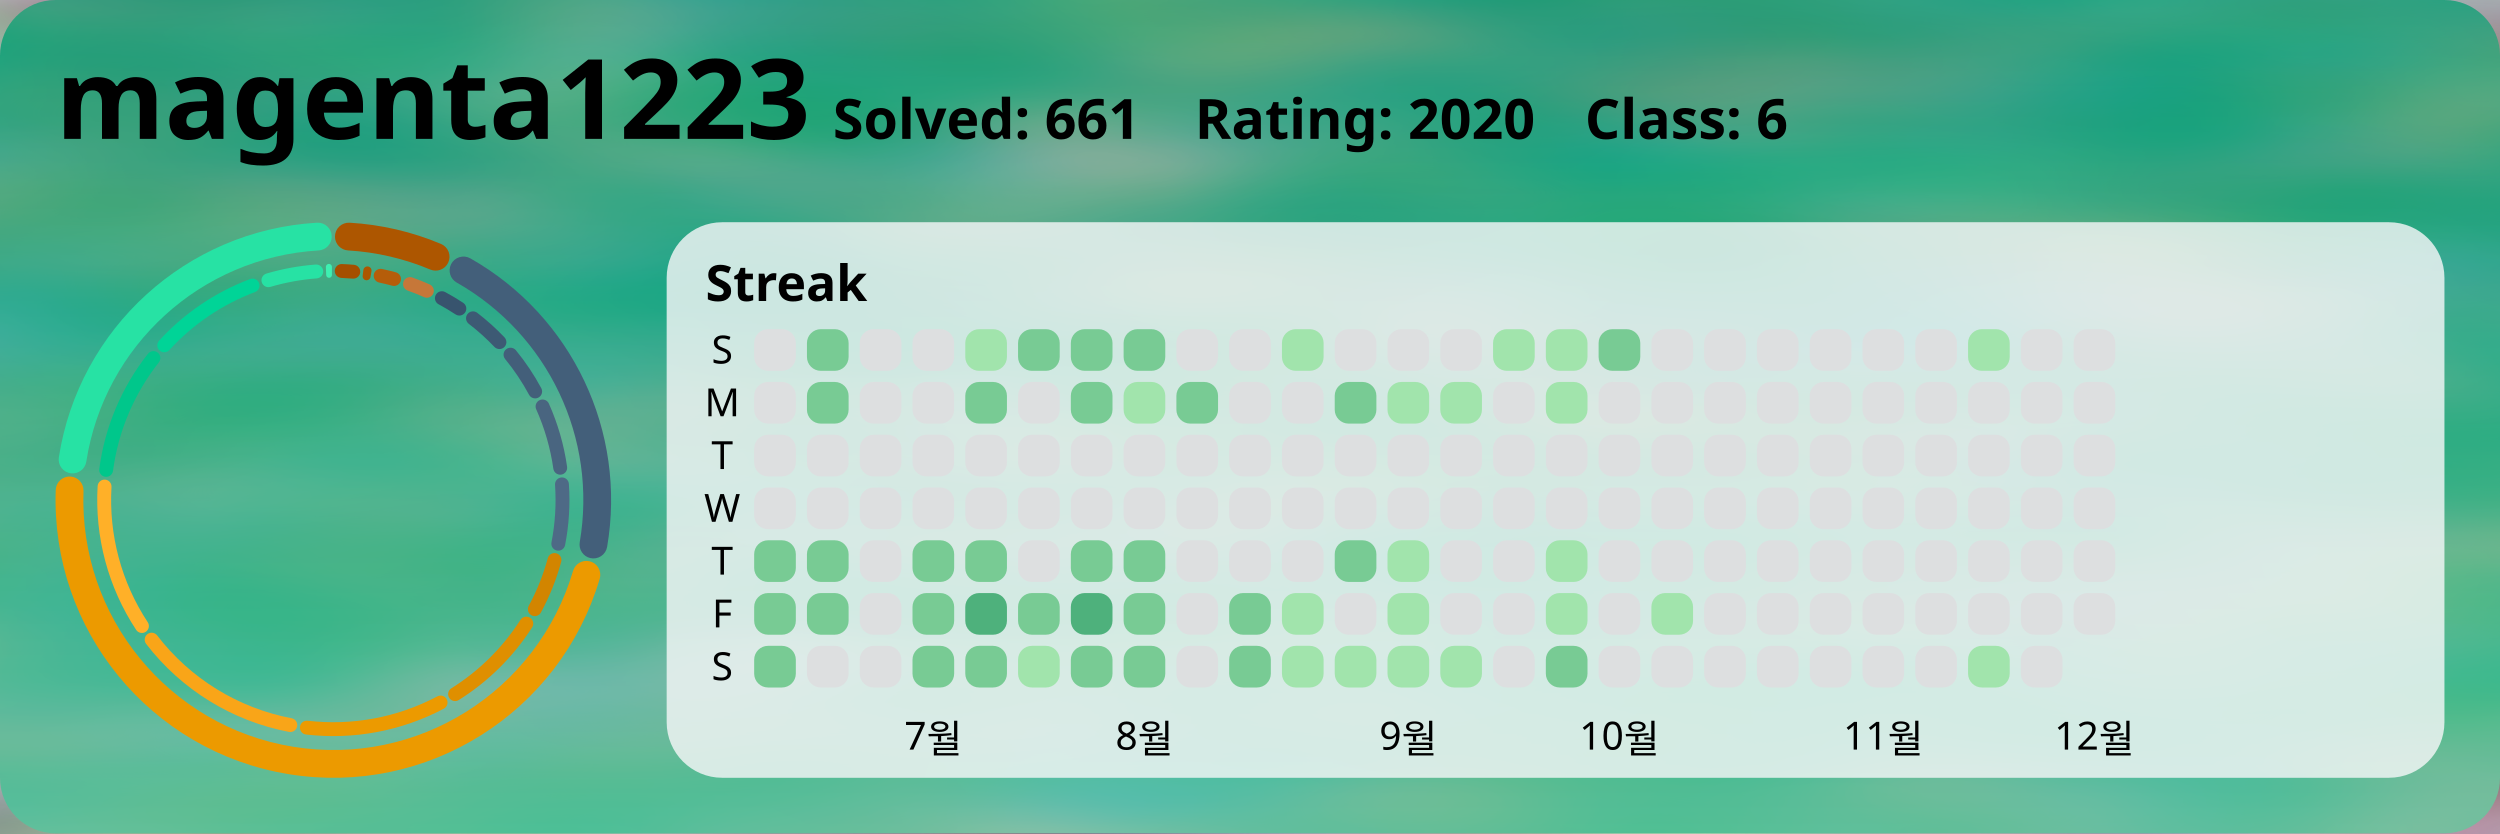
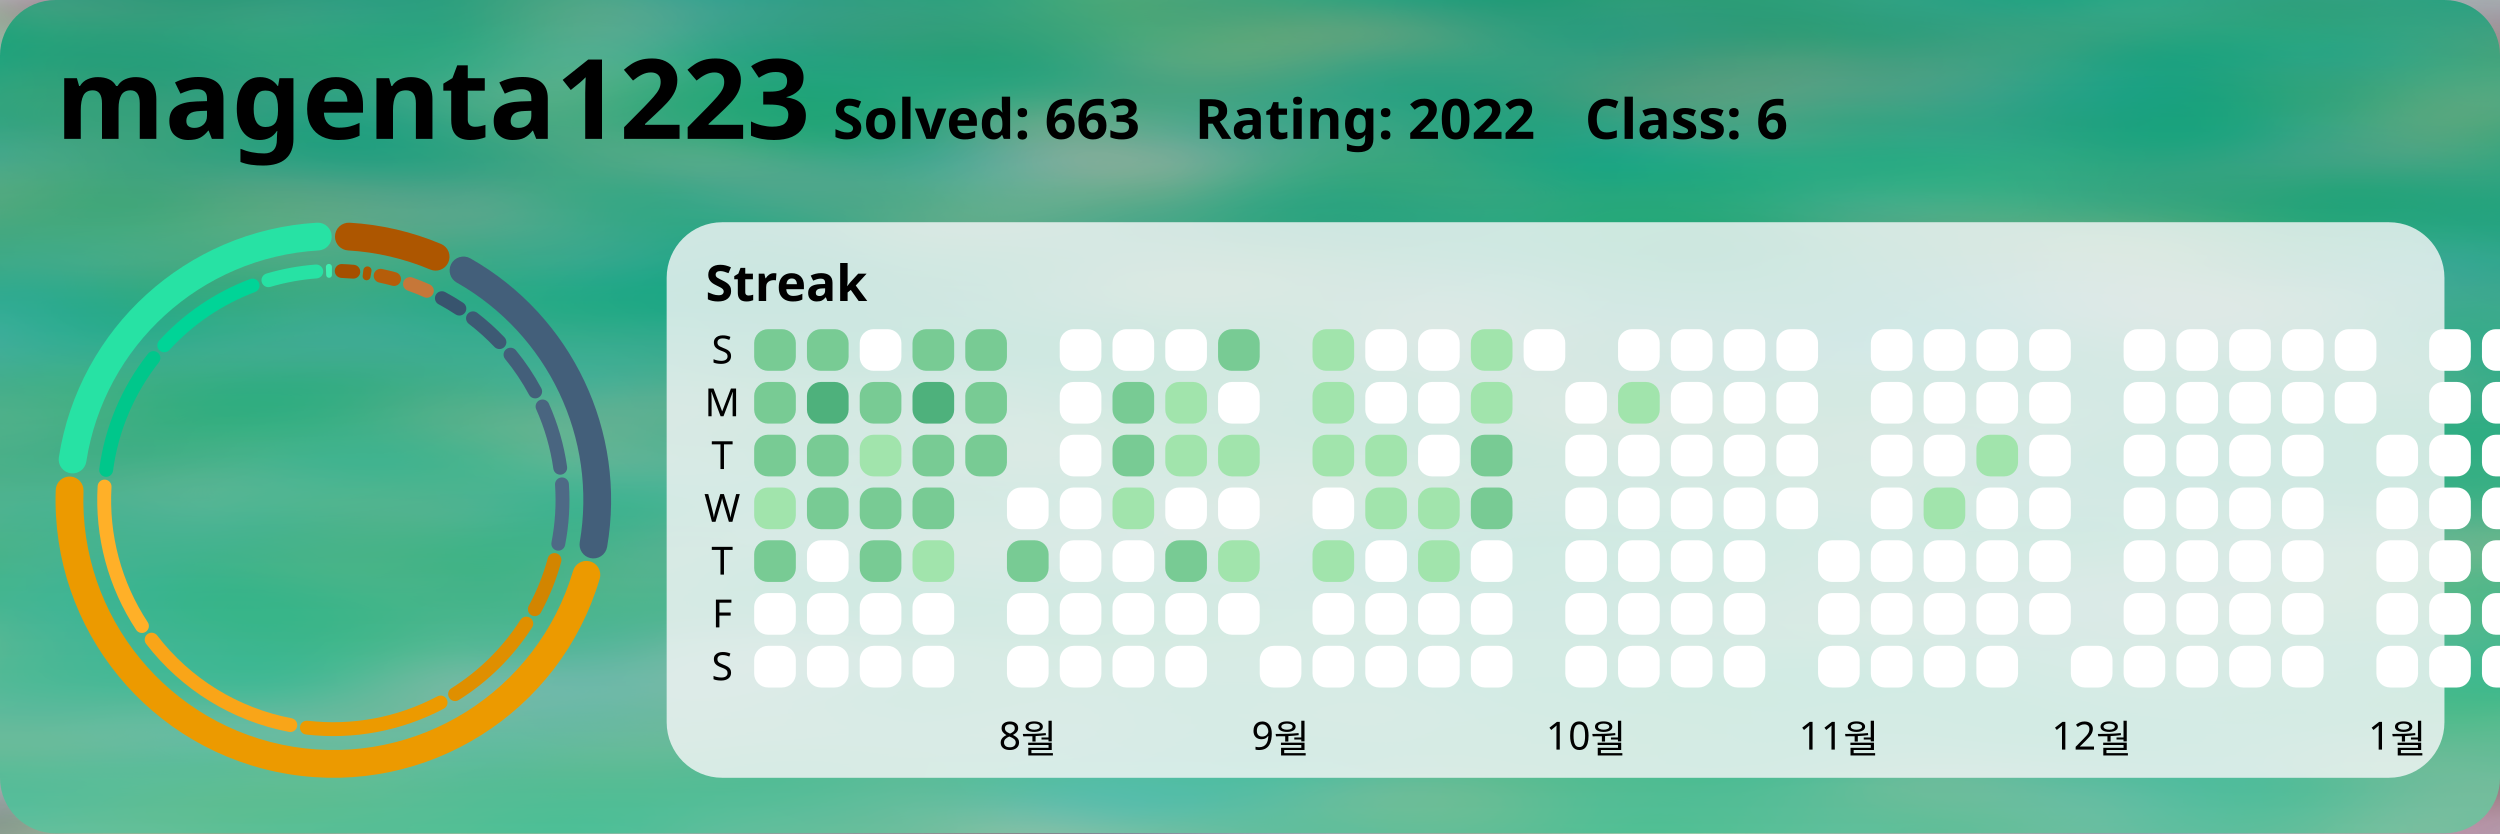
<svg xmlns="http://www.w3.org/2000/svg" id="svg" width="2700" height="900">
  <defs>
    <linearGradient id="ffflux-gradient" gradientTransform="rotate(360, 0.5, 0.5)" x1="50%" y1="0%" x2="50%" y2="100%">
      <stop id="stop1" stop-color="#00C78B" stop-opacity="1" offset="0%" />
      <stop id="stop2" stop-color="#51FDBD" stop-opacity="1" offset="100%" />
    </linearGradient>
    <filter id="ffflux-filter" x="-20%" y="-20%" width="140%" height="140%" filterUnits="objectBoundingBox" primitiveUnits="userSpaceOnUse" color-interpolation-filters="sRGB">
      <feTurbulence type="fractalNoise" baseFrequency="0.002 0.007" numOctaves="2" seed="2" stitchTiles="stitch" x="0%" y="0%" width="100%" height="100%" result="turbulence" />
      <feGaussianBlur stdDeviation="0 0" x="0%" y="0%" width="100%" height="100%" in="turbulence" edgeMode="duplicate" result="blur" />
      <feBlend mode="screen" x="0%" y="0%" width="100%" height="100%" in="SourceGraphic" in2="blur" result="blend" />
      <feComponentTransfer>
        <feFuncR type="linear" slope="0.75" />
        <feFuncG type="linear" slope="0.75" />
        <feFuncB type="linear" slope="0.75" />
      </feComponentTransfer>
    </filter>
  </defs>
  <rect width="2700" height="900" fill="url(#ffflux-gradient)" filter="url(#ffflux-filter)" rx="60" ry="60" />
  <text x="60" y="150" style="font-size: 120px; color: black; font-family: &quot;Noto Sans&quot;, sans-serif; font-weight: bold;">magenta1223</text>
-   <text x="899.531" y="150" style="font-size: 60px; color: black; font-family: &quot;Noto Sans&quot;, sans-serif; font-weight: bold;">Solved: 661</text>
-   <text x="1290.359" y="150" style="font-size: 60px; color: black; font-family: &quot;Noto Sans&quot;, sans-serif; font-weight: bold;">Rating: 2020</text>
+   <text x="899.531" y="150" style="font-size: 60px; color: black; font-family: &quot;Noto Sans&quot;, sans-serif; font-weight: bold;">Solved: 663</text>
+   <text x="1290.359" y="150" style="font-size: 60px; color: black; font-family: &quot;Noto Sans&quot;, sans-serif; font-weight: bold;">Rating: 2022</text>
  <text x="1711.656" y="150" style="font-size: 60px; color: black; font-family: &quot;Noto Sans&quot;, sans-serif; font-weight: bold;">Class: 6</text>
  <g transform="translate(360,540)">
    <path d="M0,-255L0,-240Z" fill="#9D4900" />
    <path d="M1.528,-247.335A7.5,7.5,0,0,1,9.302,-254.83A255,255,0,0,1,22.227,-254.029A7.5,7.5,0,0,1,29.016,-245.632L29.016,-245.632A7.5,7.5,0,0,1,20.919,-239.087A240,240,0,0,0,8.754,-239.84A7.5,7.5,0,0,1,1.528,-247.335Z" fill="#A54F00" />
    <path d="M32.438,-248.39A4.435,4.435,0,1,1,41.209,-247.086L40.139,-240.9A4.285,4.285,0,0,1,31.663,-242.16Z" fill="#AD5600" />
    <path d="M43.682,-243.452A7.5,7.5,0,0,1,52.62,-249.512A255,255,0,0,1,67.563,-245.887A7.5,7.5,0,0,1,72.73,-236.405L72.73,-236.405A7.5,7.5,0,0,1,63.589,-231.423A240,240,0,0,0,49.524,-234.835A7.5,7.5,0,0,1,43.682,-243.452Z" fill="#B55D0A" />
    <path d="M75.646,-235.488A7.5,7.5,0,0,1,85.309,-240.307A255,255,0,0,1,104.089,-232.788A7.5,7.5,0,0,1,107.758,-222.632L107.758,-222.632A7.5,7.5,0,0,1,97.966,-219.095A240,240,0,0,0,80.291,-226.171A7.5,7.5,0,0,1,75.646,-235.488Z" fill="#C67739" />
    <path d="M110.501,-221.284A7.5,7.5,0,0,1,120.784,-224.58A255,255,0,0,1,140.239,-212.974A7.5,7.5,0,0,1,142.224,-202.36L142.224,-202.36A7.5,7.5,0,0,1,131.99,-200.446A240,240,0,0,0,113.679,-211.37A7.5,7.5,0,0,1,110.501,-221.284Z" fill="#38546E" />
    <path d="M144.713,-200.587A7.5,7.5,0,0,1,155.393,-202.183A255,255,0,0,1,184.833,-175.676A7.5,7.5,0,0,1,184.362,-164.887L184.362,-164.887A7.5,7.5,0,0,1,173.96,-165.342A240,240,0,0,0,146.252,-190.29A7.5,7.5,0,0,1,144.713,-200.587Z" fill="#3D5A74" />
    <path d="M186.385,-162.597A7.5,7.5,0,0,1,197.148,-161.733A255,255,0,0,1,224.58,-120.784A7.5,7.5,0,0,1,221.284,-110.501L221.284,-110.501A7.5,7.5,0,0,1,211.37,-113.679A240,240,0,0,0,185.551,-152.219A7.5,7.5,0,0,1,186.385,-162.597Z" fill="#435F7A" />
    <path d="M222.632,-107.758A7.5,7.5,0,0,1,232.788,-104.089A255,255,0,0,1,252.462,-35.888A7.5,7.5,0,0,1,245.821,-27.373L245.821,-27.373A7.5,7.5,0,0,1,237.611,-33.777A240,240,0,0,0,219.095,-97.966A7.5,7.5,0,0,1,222.632,-107.758Z" fill="#496580" />
    <path d="M246.14,-24.334A7.5,7.5,0,0,1,254.407,-17.386A255,255,0,0,1,250.315,48.658A7.5,7.5,0,0,1,241.254,54.532L241.254,54.532A7.5,7.5,0,0,1,235.59,45.796A240,240,0,0,0,239.441,-16.364A7.5,7.5,0,0,1,246.14,-24.334Z" fill="#4E6A86" />
    <path d="M240.561,57.509A7.5,7.5,0,0,1,246.101,66.778A255,255,0,0,1,224.194,121.5A7.5,7.5,0,0,1,213.788,124.385L213.788,124.385A7.5,7.5,0,0,1,211.006,114.353A240,240,0,0,0,231.624,62.85A7.5,7.5,0,0,1,240.561,57.509Z" fill="#D28500" />
    <path d="M212.235,127.017A7.5,7.5,0,0,1,214.739,137.521A255,255,0,0,1,135.47,216.039A7.5,7.5,0,0,1,124.991,213.435L124.991,213.435A7.5,7.5,0,0,1,127.502,203.331A240,240,0,0,0,202.108,129.432A7.5,7.5,0,0,1,212.235,127.017Z" fill="#DF8F00" />
    <path d="M122.344,214.963A7.5,7.5,0,0,1,119.36,225.34A255,255,0,0,1,-29.472,253.291A7.5,7.5,0,0,1,-36.018,244.703L-36.018,244.703A7.5,7.5,0,0,1,-27.738,238.392A240,240,0,0,0,112.339,212.085A7.5,7.5,0,0,1,122.344,214.963Z" fill="#EC9A00" />
    <path d="M-39.039,244.24A7.5,7.5,0,0,1,-47.86,250.468A255,255,0,0,1,-202.183,155.393A7.5,7.5,0,0,1,-200.587,144.713L-200.587,144.713A7.5,7.5,0,0,1,-190.29,146.252A240,240,0,0,0,-45.044,235.735A7.5,7.5,0,0,1,-39.039,244.24Z" fill="#F9A518" />
    <path d="M-202.36,142.224A7.5,7.5,0,0,1,-212.974,140.239A255,255,0,0,1,-254.561,-14.964A7.5,7.5,0,0,1,-246.361,-21.99L-246.361,-21.99A7.5,7.5,0,0,1,-239.586,-14.084A240,240,0,0,0,-200.446,131.99A7.5,7.5,0,0,1,-202.36,142.224Z" fill="#FFB028" />
    <path d="M-246.07,-25.032A7.5,7.5,0,0,1,-252.792,-33.483A255,255,0,0,1,-200.192,-157.95A7.5,7.5,0,0,1,-189.447,-159.019L-189.447,-159.019A7.5,7.5,0,0,1,-188.416,-148.659A240,240,0,0,0,-237.922,-31.513A7.5,7.5,0,0,1,-246.07,-25.032Z" fill="#00C78B" />
    <path d="M-187.467,-161.348A7.5,7.5,0,0,1,-188.144,-172.125A255,255,0,0,1,-89.869,-238.639A7.5,7.5,0,0,1,-80.115,-234.006L-80.115,-234.006A7.5,7.5,0,0,1,-84.583,-224.601A240,240,0,0,0,-177.077,-162A7.5,7.5,0,0,1,-187.467,-161.348Z" fill="#00D497" />
    <path d="M-77.218,-234.978A7.5,7.5,0,0,1,-72.232,-244.556A255,255,0,0,1,-18.996,-254.291A7.5,7.5,0,0,1,-10.943,-247.098L-10.943,-247.098A7.5,7.5,0,0,1,-17.879,-239.333A240,240,0,0,0,-67.983,-230.17A7.5,7.5,0,0,1,-77.218,-234.978Z" fill="#27E2A4" />
    <path d="M-8.055,-251.565A3.265,3.265,0,1,1,-1.528,-251.69L-1.528,-243.056A3.1,3.1,0,0,1,-7.726,-242.938Z" fill="#3EF0B1" />
    <path d="M0,-255L0,-240Z" fill="#51FDBD" />
    <path d="M0,-255L0,-240Z" fill="#009EE5" />
    <path d="M0,-255L0,-240Z" fill="#00A9F0" />
    <path d="M0,-255L0,-240Z" fill="#00B4FC" />
    <path d="M0,-255L0,-240Z" fill="#2BBFFF" />
    <path d="M0,-255L0,-240Z" fill="#41CAFF" />
    <path d="M0,-255L0,-240Z" fill="#E0004C" />
    <path d="M0,-255L0,-240Z" fill="#EA0053" />
    <path d="M0,-255L0,-240Z" fill="#F5005A" />
    <path d="M0,-255L0,-240Z" fill="#FF0062" />
    <path d="M0,-255L0,-240Z" fill="#CE3D38" />
    <path d="M1.761,-284.507A15,15,0,0,1,17.643,-299.481A300,300,0,0,1,116.304,-276.538A15,15,0,0,1,123.95,-256.093L123.95,-256.093A15,15,0,0,1,104.674,-248.884A270,270,0,0,0,15.879,-269.533A15,15,0,0,1,1.761,-284.507Z" fill="#AD5600" />
    <path d="M127.111,-254.539A15,15,0,0,1,147.97,-260.969A300,300,0,0,1,295.694,50.647A15,15,0,0,1,277.512,62.725L277.512,62.725A15,15,0,0,1,266.125,45.582A270,270,0,0,0,133.173,-234.872A15,15,0,0,1,127.111,-254.539Z" fill="#435F7A" />
    <path d="M276.714,66.155A15,15,0,0,1,287.702,85.016A300,300,0,0,1,-299.802,-10.904A15,15,0,0,1,-283.386,-25.291L-283.386,-25.291A15,15,0,0,1,-269.822,-9.814A270,270,0,0,0,258.932,76.515A15,15,0,0,1,276.714,66.155Z" fill="#EC9A00" />
    <path d="M-283.051,-28.797A15,15,0,0,1,-296.448,-46.031A300,300,0,0,1,-17.643,-299.481A15,15,0,0,1,-1.761,-284.507L-1.761,-284.507A15,15,0,0,1,-15.879,-269.533A270,270,0,0,0,-266.803,-41.428A15,15,0,0,1,-283.051,-28.797Z" fill="#27E2A4" />
    <path d="M0,-300L0,-270Z" fill="#00B4FC" />
    <path d="M0,-300L0,-270Z" fill="#F5005A" />
  </g>
  <rect transform="translate(720,240)" width="1920" height="600" rx="60" ry="60" style="fill: rgb(247, 248, 249); opacity: 0.8;" />
  <text transform="translate(720,240)" x="42" y="66" style="dominant-baseline: middle; font-size: 54px; color: black; font-family: &quot;Noto Sans&quot;, sans-serif; font-weight: bold;">Streak</text>
  <g transform="translate(780,378)">
    <text x="0" y="0" style="text-anchor: middle; dominant-baseline: middle; font-size: 42px; color: black; font-family: &quot;Noto Sans&quot;, sans-serif;">S</text>
    <text x="0" y="57" style="text-anchor: middle; dominant-baseline: middle; font-size: 42px; color: black; font-family: &quot;Noto Sans&quot;, sans-serif;">M</text>
    <text x="0" y="114" style="text-anchor: middle; dominant-baseline: middle; font-size: 42px; color: black; font-family: &quot;Noto Sans&quot;, sans-serif;">T</text>
    <text x="0" y="171" style="text-anchor: middle; dominant-baseline: middle; font-size: 42px; color: black; font-family: &quot;Noto Sans&quot;, sans-serif;">W</text>
    <text x="0" y="228" style="text-anchor: middle; dominant-baseline: middle; font-size: 42px; color: black; font-family: &quot;Noto Sans&quot;, sans-serif;">T</text>
    <text x="0" y="285" style="text-anchor: middle; dominant-baseline: middle; font-size: 42px; color: black; font-family: &quot;Noto Sans&quot;, sans-serif;">F</text>
    <text x="0" y="342" style="text-anchor: middle; dominant-baseline: middle; font-size: 42px; color: black; font-family: &quot;Noto Sans&quot;, sans-serif;">S</text>
-     <rect rx="15" ry="15" width="45" height="45" fill="#DDDFE0" x="34.5" y="-22.5" />
-     <rect rx="15" ry="15" width="45" height="45" fill="#DDDFE0" x="34.5" y="34.5" />
-     <rect rx="15" ry="15" width="45" height="45" fill="#DDDFE0" x="34.5" y="91.5" />
-     <rect rx="15" ry="15" width="45" height="45" fill="#DDDFE0" x="34.5" y="148.5" />
+     <rect rx="15" ry="15" width="45" height="45" fill="#78CB94" x="34.5" y="-22.5" />
+     <rect rx="15" ry="15" width="45" height="45" fill="#78CB94" x="34.5" y="34.5" />
+     <rect rx="15" ry="15" width="45" height="45" fill="#78CB94" x="34.5" y="91.5" />
+     <rect rx="15" ry="15" width="45" height="45" fill="#A1E4AC" x="34.5" y="148.5" />
    <rect rx="15" ry="15" width="45" height="45" fill="#78CB94" x="34.5" y="205.5" />
-     <rect rx="15" ry="15" width="45" height="45" fill="#78CB94" x="34.5" y="262.5" />
-     <rect rx="15" ry="15" width="45" height="45" fill="#78CB94" x="34.5" y="319.5" />
+     <rect rx="15" ry="15" width="45" height="45" fill="#FFFFFF" x="34.5" y="262.5" />
+     <rect rx="15" ry="15" width="45" height="45" fill="#FFFFFF" x="34.5" y="319.5" />
    <rect rx="15" ry="15" width="45" height="45" fill="#78CB94" x="91.5" y="-22.5" />
-     <rect rx="15" ry="15" width="45" height="45" fill="#78CB94" x="91.5" y="34.5" />
-     <rect rx="15" ry="15" width="45" height="45" fill="#DDDFE0" x="91.5" y="91.5" />
-     <rect rx="15" ry="15" width="45" height="45" fill="#DDDFE0" x="91.5" y="148.5" />
-     <rect rx="15" ry="15" width="45" height="45" fill="#78CB94" x="91.5" y="205.5" />
-     <rect rx="15" ry="15" width="45" height="45" fill="#78CB94" x="91.5" y="262.5" />
-     <rect rx="15" ry="15" width="45" height="45" fill="#DDDFE0" x="91.5" y="319.5" />
-     <rect rx="15" ry="15" width="45" height="45" fill="#DDDFE0" x="148.5" y="-22.5" />
-     <rect rx="15" ry="15" width="45" height="45" fill="#DDDFE0" x="148.5" y="34.5" />
-     <rect rx="15" ry="15" width="45" height="45" fill="#DDDFE0" x="148.5" y="91.5" />
-     <rect rx="15" ry="15" width="45" height="45" fill="#DDDFE0" x="148.5" y="148.5" />
-     <rect rx="15" ry="15" width="45" height="45" fill="#DDDFE0" x="148.5" y="205.5" />
-     <rect rx="15" ry="15" width="45" height="45" fill="#DDDFE0" x="148.5" y="262.5" />
-     <rect rx="15" ry="15" width="45" height="45" fill="#DDDFE0" x="148.5" y="319.5" />
-     <rect rx="15" ry="15" width="45" height="45" fill="#DDDFE0" x="205.5" y="-22.5" />
-     <rect rx="15" ry="15" width="45" height="45" fill="#DDDFE0" x="205.5" y="34.5" />
-     <rect rx="15" ry="15" width="45" height="45" fill="#DDDFE0" x="205.5" y="91.5" />
-     <rect rx="15" ry="15" width="45" height="45" fill="#DDDFE0" x="205.5" y="148.5" />
-     <rect rx="15" ry="15" width="45" height="45" fill="#78CB94" x="205.5" y="205.5" />
-     <rect rx="15" ry="15" width="45" height="45" fill="#78CB94" x="205.5" y="262.5" />
-     <rect rx="15" ry="15" width="45" height="45" fill="#78CB94" x="205.5" y="319.5" />
-     <text x="228" y="399" style="text-anchor: middle; dominant-baseline: hanging; font-size: 42px; color: black; font-family: &quot;Noto Sans&quot;, sans-serif;">7월</text>
-     <rect rx="15" ry="15" width="45" height="45" fill="#A1E4AC" x="262.5" y="-22.5" />
+     <rect rx="15" ry="15" width="45" height="45" fill="#4EB17C" x="91.5" y="34.5" />
+     <rect rx="15" ry="15" width="45" height="45" fill="#78CB94" x="91.5" y="91.5" />
+     <rect rx="15" ry="15" width="45" height="45" fill="#78CB94" x="91.5" y="148.5" />
+     <rect rx="15" ry="15" width="45" height="45" fill="#FFFFFF" x="91.5" y="205.5" />
+     <rect rx="15" ry="15" width="45" height="45" fill="#FFFFFF" x="91.5" y="262.5" />
+     <rect rx="15" ry="15" width="45" height="45" fill="#FFFFFF" x="91.5" y="319.5" />
+     <rect rx="15" ry="15" width="45" height="45" fill="#FFFFFF" x="148.5" y="-22.5" />
+     <rect rx="15" ry="15" width="45" height="45" fill="#78CB94" x="148.5" y="34.5" />
+     <rect rx="15" ry="15" width="45" height="45" fill="#A1E4AC" x="148.5" y="91.5" />
+     <rect rx="15" ry="15" width="45" height="45" fill="#78CB94" x="148.5" y="148.5" />
+     <rect rx="15" ry="15" width="45" height="45" fill="#78CB94" x="148.5" y="205.5" />
+     <rect rx="15" ry="15" width="45" height="45" fill="#FFFFFF" x="148.5" y="262.5" />
+     <rect rx="15" ry="15" width="45" height="45" fill="#FFFFFF" x="148.5" y="319.5" />
+     <rect rx="15" ry="15" width="45" height="45" fill="#78CB94" x="205.5" y="-22.5" />
+     <rect rx="15" ry="15" width="45" height="45" fill="#4EB17C" x="205.5" y="34.5" />
+     <rect rx="15" ry="15" width="45" height="45" fill="#78CB94" x="205.5" y="91.5" />
+     <rect rx="15" ry="15" width="45" height="45" fill="#78CB94" x="205.5" y="148.5" />
+     <rect rx="15" ry="15" width="45" height="45" fill="#A1E4AC" x="205.5" y="205.5" />
+     <rect rx="15" ry="15" width="45" height="45" fill="#FFFFFF" x="205.5" y="262.5" />
+     <rect rx="15" ry="15" width="45" height="45" fill="#FFFFFF" x="205.5" y="319.5" />
+     <rect rx="15" ry="15" width="45" height="45" fill="#78CB94" x="262.5" y="-22.5" />
    <rect rx="15" ry="15" width="45" height="45" fill="#78CB94" x="262.5" y="34.5" />
-     <rect rx="15" ry="15" width="45" height="45" fill="#DDDFE0" x="262.5" y="91.5" />
-     <rect rx="15" ry="15" width="45" height="45" fill="#DDDFE0" x="262.5" y="148.5" />
-     <rect rx="15" ry="15" width="45" height="45" fill="#78CB94" x="262.5" y="205.5" />
-     <rect rx="15" ry="15" width="45" height="45" fill="#4EB17C" x="262.5" y="262.5" />
-     <rect rx="15" ry="15" width="45" height="45" fill="#78CB94" x="262.5" y="319.5" />
-     <rect rx="15" ry="15" width="45" height="45" fill="#78CB94" x="319.5" y="-22.5" />
-     <rect rx="15" ry="15" width="45" height="45" fill="#DDDFE0" x="319.5" y="34.5" />
-     <rect rx="15" ry="15" width="45" height="45" fill="#DDDFE0" x="319.5" y="91.5" />
-     <rect rx="15" ry="15" width="45" height="45" fill="#DDDFE0" x="319.5" y="148.5" />
-     <rect rx="15" ry="15" width="45" height="45" fill="#DDDFE0" x="319.5" y="205.5" />
-     <rect rx="15" ry="15" width="45" height="45" fill="#78CB94" x="319.5" y="262.5" />
-     <rect rx="15" ry="15" width="45" height="45" fill="#A1E4AC" x="319.5" y="319.5" />
-     <rect rx="15" ry="15" width="45" height="45" fill="#78CB94" x="376.5" y="-22.5" />
-     <rect rx="15" ry="15" width="45" height="45" fill="#78CB94" x="376.5" y="34.5" />
-     <rect rx="15" ry="15" width="45" height="45" fill="#DDDFE0" x="376.5" y="91.5" />
-     <rect rx="15" ry="15" width="45" height="45" fill="#DDDFE0" x="376.5" y="148.5" />
-     <rect rx="15" ry="15" width="45" height="45" fill="#78CB94" x="376.5" y="205.5" />
-     <rect rx="15" ry="15" width="45" height="45" fill="#4EB17C" x="376.5" y="262.5" />
-     <rect rx="15" ry="15" width="45" height="45" fill="#78CB94" x="376.5" y="319.5" />
-     <rect rx="15" ry="15" width="45" height="45" fill="#78CB94" x="433.5" y="-22.5" />
-     <rect rx="15" ry="15" width="45" height="45" fill="#A1E4AC" x="433.5" y="34.5" />
-     <rect rx="15" ry="15" width="45" height="45" fill="#DDDFE0" x="433.5" y="91.5" />
-     <rect rx="15" ry="15" width="45" height="45" fill="#DDDFE0" x="433.5" y="148.5" />
-     <rect rx="15" ry="15" width="45" height="45" fill="#78CB94" x="433.5" y="205.5" />
-     <rect rx="15" ry="15" width="45" height="45" fill="#78CB94" x="433.5" y="262.5" />
-     <rect rx="15" ry="15" width="45" height="45" fill="#78CB94" x="433.5" y="319.5" />
-     <text x="456" y="399" style="text-anchor: middle; dominant-baseline: hanging; font-size: 42px; color: black; font-family: &quot;Noto Sans&quot;, sans-serif;">8월</text>
-     <rect rx="15" ry="15" width="45" height="45" fill="#DDDFE0" x="490.5" y="-22.5" />
-     <rect rx="15" ry="15" width="45" height="45" fill="#78CB94" x="490.5" y="34.5" />
-     <rect rx="15" ry="15" width="45" height="45" fill="#DDDFE0" x="490.5" y="91.5" />
-     <rect rx="15" ry="15" width="45" height="45" fill="#DDDFE0" x="490.5" y="148.5" />
-     <rect rx="15" ry="15" width="45" height="45" fill="#DDDFE0" x="490.5" y="205.5" />
-     <rect rx="15" ry="15" width="45" height="45" fill="#DDDFE0" x="490.5" y="262.5" />
-     <rect rx="15" ry="15" width="45" height="45" fill="#DDDFE0" x="490.5" y="319.5" />
-     <rect rx="15" ry="15" width="45" height="45" fill="#DDDFE0" x="547.5" y="-22.5" />
-     <rect rx="15" ry="15" width="45" height="45" fill="#DDDFE0" x="547.5" y="34.5" />
-     <rect rx="15" ry="15" width="45" height="45" fill="#DDDFE0" x="547.5" y="91.5" />
-     <rect rx="15" ry="15" width="45" height="45" fill="#DDDFE0" x="547.5" y="148.5" />
-     <rect rx="15" ry="15" width="45" height="45" fill="#DDDFE0" x="547.5" y="205.5" />
-     <rect rx="15" ry="15" width="45" height="45" fill="#78CB94" x="547.5" y="262.5" />
-     <rect rx="15" ry="15" width="45" height="45" fill="#78CB94" x="547.5" y="319.5" />
-     <rect rx="15" ry="15" width="45" height="45" fill="#A1E4AC" x="604.5" y="-22.5" />
-     <rect rx="15" ry="15" width="45" height="45" fill="#DDDFE0" x="604.5" y="34.5" />
-     <rect rx="15" ry="15" width="45" height="45" fill="#DDDFE0" x="604.5" y="91.5" />
-     <rect rx="15" ry="15" width="45" height="45" fill="#DDDFE0" x="604.5" y="148.5" />
-     <rect rx="15" ry="15" width="45" height="45" fill="#DDDFE0" x="604.5" y="205.5" />
-     <rect rx="15" ry="15" width="45" height="45" fill="#A1E4AC" x="604.5" y="262.5" />
-     <rect rx="15" ry="15" width="45" height="45" fill="#A1E4AC" x="604.5" y="319.5" />
-     <rect rx="15" ry="15" width="45" height="45" fill="#DDDFE0" x="661.5" y="-22.5" />
-     <rect rx="15" ry="15" width="45" height="45" fill="#78CB94" x="661.5" y="34.5" />
-     <rect rx="15" ry="15" width="45" height="45" fill="#DDDFE0" x="661.5" y="91.5" />
-     <rect rx="15" ry="15" width="45" height="45" fill="#DDDFE0" x="661.5" y="148.5" />
-     <rect rx="15" ry="15" width="45" height="45" fill="#78CB94" x="661.5" y="205.5" />
-     <rect rx="15" ry="15" width="45" height="45" fill="#DDDFE0" x="661.5" y="262.5" />
-     <rect rx="15" ry="15" width="45" height="45" fill="#A1E4AC" x="661.5" y="319.5" />
-     <rect rx="15" ry="15" width="45" height="45" fill="#DDDFE0" x="718.5" y="-22.5" />
-     <rect rx="15" ry="15" width="45" height="45" fill="#A1E4AC" x="718.5" y="34.5" />
-     <rect rx="15" ry="15" width="45" height="45" fill="#DDDFE0" x="718.5" y="91.5" />
-     <rect rx="15" ry="15" width="45" height="45" fill="#DDDFE0" x="718.5" y="148.5" />
-     <rect rx="15" ry="15" width="45" height="45" fill="#A1E4AC" x="718.5" y="205.5" />
-     <rect rx="15" ry="15" width="45" height="45" fill="#A1E4AC" x="718.5" y="262.5" />
-     <rect rx="15" ry="15" width="45" height="45" fill="#A1E4AC" x="718.5" y="319.5" />
-     <text x="741" y="399" style="text-anchor: middle; dominant-baseline: hanging; font-size: 42px; color: black; font-family: &quot;Noto Sans&quot;, sans-serif;">9월</text>
-     <rect rx="15" ry="15" width="45" height="45" fill="#DDDFE0" x="775.5" y="-22.5" />
-     <rect rx="15" ry="15" width="45" height="45" fill="#A1E4AC" x="775.5" y="34.5" />
-     <rect rx="15" ry="15" width="45" height="45" fill="#DDDFE0" x="775.5" y="91.5" />
-     <rect rx="15" ry="15" width="45" height="45" fill="#DDDFE0" x="775.5" y="148.5" />
-     <rect rx="15" ry="15" width="45" height="45" fill="#DDDFE0" x="775.5" y="205.5" />
-     <rect rx="15" ry="15" width="45" height="45" fill="#DDDFE0" x="775.5" y="262.5" />
-     <rect rx="15" ry="15" width="45" height="45" fill="#A1E4AC" x="775.5" y="319.5" />
-     <rect rx="15" ry="15" width="45" height="45" fill="#A1E4AC" x="832.5" y="-22.5" />
-     <rect rx="15" ry="15" width="45" height="45" fill="#DDDFE0" x="832.5" y="34.5" />
-     <rect rx="15" ry="15" width="45" height="45" fill="#DDDFE0" x="832.5" y="91.5" />
-     <rect rx="15" ry="15" width="45" height="45" fill="#DDDFE0" x="832.5" y="148.5" />
-     <rect rx="15" ry="15" width="45" height="45" fill="#DDDFE0" x="832.5" y="205.5" />
-     <rect rx="15" ry="15" width="45" height="45" fill="#DDDFE0" x="832.5" y="262.5" />
-     <rect rx="15" ry="15" width="45" height="45" fill="#DDDFE0" x="832.5" y="319.5" />
-     <rect rx="15" ry="15" width="45" height="45" fill="#A1E4AC" x="889.5" y="-22.5" />
-     <rect rx="15" ry="15" width="45" height="45" fill="#A1E4AC" x="889.5" y="34.5" />
-     <rect rx="15" ry="15" width="45" height="45" fill="#DDDFE0" x="889.5" y="91.5" />
-     <rect rx="15" ry="15" width="45" height="45" fill="#DDDFE0" x="889.5" y="148.5" />
-     <rect rx="15" ry="15" width="45" height="45" fill="#A1E4AC" x="889.5" y="205.5" />
-     <rect rx="15" ry="15" width="45" height="45" fill="#A1E4AC" x="889.5" y="262.5" />
-     <rect rx="15" ry="15" width="45" height="45" fill="#78CB94" x="889.5" y="319.5" />
-     <rect rx="15" ry="15" width="45" height="45" fill="#78CB94" x="946.5" y="-22.5" />
-     <rect rx="15" ry="15" width="45" height="45" fill="#DDDFE0" x="946.5" y="34.5" />
-     <rect rx="15" ry="15" width="45" height="45" fill="#DDDFE0" x="946.5" y="91.5" />
-     <rect rx="15" ry="15" width="45" height="45" fill="#DDDFE0" x="946.5" y="148.5" />
-     <rect rx="15" ry="15" width="45" height="45" fill="#DDDFE0" x="946.5" y="205.5" />
-     <rect rx="15" ry="15" width="45" height="45" fill="#DDDFE0" x="946.5" y="262.5" />
-     <rect rx="15" ry="15" width="45" height="45" fill="#DDDFE0" x="946.5" y="319.5" />
-     <text x="969" y="399" style="text-anchor: middle; dominant-baseline: hanging; font-size: 42px; color: black; font-family: &quot;Noto Sans&quot;, sans-serif;">10월</text>
-     <rect rx="15" ry="15" width="45" height="45" fill="#DDDFE0" x="1003.5" y="-22.5" />
-     <rect rx="15" ry="15" width="45" height="45" fill="#DDDFE0" x="1003.5" y="34.5" />
-     <rect rx="15" ry="15" width="45" height="45" fill="#DDDFE0" x="1003.5" y="91.5" />
-     <rect rx="15" ry="15" width="45" height="45" fill="#DDDFE0" x="1003.5" y="148.5" />
-     <rect rx="15" ry="15" width="45" height="45" fill="#DDDFE0" x="1003.5" y="205.5" />
-     <rect rx="15" ry="15" width="45" height="45" fill="#A1E4AC" x="1003.5" y="262.5" />
-     <rect rx="15" ry="15" width="45" height="45" fill="#DDDFE0" x="1003.5" y="319.5" />
-     <rect rx="15" ry="15" width="45" height="45" fill="#DDDFE0" x="1060.5" y="-22.5" />
-     <rect rx="15" ry="15" width="45" height="45" fill="#DDDFE0" x="1060.5" y="34.5" />
-     <rect rx="15" ry="15" width="45" height="45" fill="#DDDFE0" x="1060.5" y="91.5" />
-     <rect rx="15" ry="15" width="45" height="45" fill="#DDDFE0" x="1060.5" y="148.5" />
-     <rect rx="15" ry="15" width="45" height="45" fill="#DDDFE0" x="1060.5" y="205.5" />
-     <rect rx="15" ry="15" width="45" height="45" fill="#DDDFE0" x="1060.5" y="262.5" />
-     <rect rx="15" ry="15" width="45" height="45" fill="#DDDFE0" x="1060.5" y="319.5" />
-     <rect rx="15" ry="15" width="45" height="45" fill="#DDDFE0" x="1117.5" y="-22.5" />
-     <rect rx="15" ry="15" width="45" height="45" fill="#DDDFE0" x="1117.5" y="34.5" />
-     <rect rx="15" ry="15" width="45" height="45" fill="#DDDFE0" x="1117.5" y="91.5" />
-     <rect rx="15" ry="15" width="45" height="45" fill="#DDDFE0" x="1117.5" y="148.5" />
-     <rect rx="15" ry="15" width="45" height="45" fill="#DDDFE0" x="1117.5" y="205.5" />
-     <rect rx="15" ry="15" width="45" height="45" fill="#DDDFE0" x="1117.5" y="262.5" />
-     <rect rx="15" ry="15" width="45" height="45" fill="#DDDFE0" x="1117.5" y="319.5" />
-     <rect rx="15" ry="15" width="45" height="45" fill="#DDDFE0" x="1174.5" y="-22.5" />
-     <rect rx="15" ry="15" width="45" height="45" fill="#DDDFE0" x="1174.5" y="34.5" />
-     <rect rx="15" ry="15" width="45" height="45" fill="#DDDFE0" x="1174.5" y="91.5" />
-     <rect rx="15" ry="15" width="45" height="45" fill="#DDDFE0" x="1174.5" y="148.5" />
-     <rect rx="15" ry="15" width="45" height="45" fill="#DDDFE0" x="1174.5" y="205.5" />
-     <rect rx="15" ry="15" width="45" height="45" fill="#DDDFE0" x="1174.5" y="262.5" />
-     <rect rx="15" ry="15" width="45" height="45" fill="#DDDFE0" x="1174.5" y="319.5" />
-     <rect rx="15" ry="15" width="45" height="45" fill="#DDDFE0" x="1231.5" y="-22.5" />
-     <rect rx="15" ry="15" width="45" height="45" fill="#DDDFE0" x="1231.5" y="34.5" />
-     <rect rx="15" ry="15" width="45" height="45" fill="#DDDFE0" x="1231.5" y="91.5" />
-     <rect rx="15" ry="15" width="45" height="45" fill="#DDDFE0" x="1231.5" y="148.5" />
-     <rect rx="15" ry="15" width="45" height="45" fill="#DDDFE0" x="1231.5" y="205.5" />
-     <rect rx="15" ry="15" width="45" height="45" fill="#DDDFE0" x="1231.5" y="262.5" />
-     <rect rx="15" ry="15" width="45" height="45" fill="#DDDFE0" x="1231.5" y="319.5" />
-     <text x="1254" y="399" style="text-anchor: middle; dominant-baseline: hanging; font-size: 42px; color: black; font-family: &quot;Noto Sans&quot;, sans-serif;">11월</text>
-     <rect rx="15" ry="15" width="45" height="45" fill="#DDDFE0" x="1288.5" y="-22.5" />
-     <rect rx="15" ry="15" width="45" height="45" fill="#DDDFE0" x="1288.5" y="34.5" />
-     <rect rx="15" ry="15" width="45" height="45" fill="#DDDFE0" x="1288.5" y="91.5" />
-     <rect rx="15" ry="15" width="45" height="45" fill="#DDDFE0" x="1288.5" y="148.5" />
-     <rect rx="15" ry="15" width="45" height="45" fill="#DDDFE0" x="1288.5" y="205.5" />
-     <rect rx="15" ry="15" width="45" height="45" fill="#DDDFE0" x="1288.5" y="262.5" />
-     <rect rx="15" ry="15" width="45" height="45" fill="#DDDFE0" x="1288.5" y="319.5" />
-     <rect rx="15" ry="15" width="45" height="45" fill="#A1E4AC" x="1345.5" y="-22.5" />
-     <rect rx="15" ry="15" width="45" height="45" fill="#DDDFE0" x="1345.5" y="34.5" />
-     <rect rx="15" ry="15" width="45" height="45" fill="#DDDFE0" x="1345.5" y="91.5" />
-     <rect rx="15" ry="15" width="45" height="45" fill="#DDDFE0" x="1345.5" y="148.5" />
-     <rect rx="15" ry="15" width="45" height="45" fill="#DDDFE0" x="1345.5" y="205.5" />
-     <rect rx="15" ry="15" width="45" height="45" fill="#DDDFE0" x="1345.5" y="262.5" />
-     <rect rx="15" ry="15" width="45" height="45" fill="#A1E4AC" x="1345.5" y="319.5" />
-     <rect rx="15" ry="15" width="45" height="45" fill="#DDDFE0" x="1402.5" y="-22.5" />
-     <rect rx="15" ry="15" width="45" height="45" fill="#DDDFE0" x="1402.5" y="34.5" />
-     <rect rx="15" ry="15" width="45" height="45" fill="#DDDFE0" x="1402.5" y="91.5" />
-     <rect rx="15" ry="15" width="45" height="45" fill="#DDDFE0" x="1402.5" y="148.5" />
-     <rect rx="15" ry="15" width="45" height="45" fill="#DDDFE0" x="1402.5" y="205.5" />
-     <rect rx="15" ry="15" width="45" height="45" fill="#DDDFE0" x="1402.5" y="262.5" />
-     <rect rx="15" ry="15" width="45" height="45" fill="#DDDFE0" x="1402.5" y="319.5" />
-     <rect rx="15" ry="15" width="45" height="45" fill="#DDDFE0" x="1459.5" y="-22.5" />
-     <rect rx="15" ry="15" width="45" height="45" fill="#DDDFE0" x="1459.5" y="34.5" />
-     <rect rx="15" ry="15" width="45" height="45" fill="#DDDFE0" x="1459.5" y="91.5" />
-     <rect rx="15" ry="15" width="45" height="45" fill="#DDDFE0" x="1459.5" y="148.5" />
-     <rect rx="15" ry="15" width="45" height="45" fill="#DDDFE0" x="1459.5" y="205.5" />
-     <rect rx="15" ry="15" width="45" height="45" fill="#DDDFE0" x="1459.5" y="262.5" />
-     <text x="1482" y="399" style="text-anchor: middle; dominant-baseline: hanging; font-size: 42px; color: black; font-family: &quot;Noto Sans&quot;, sans-serif;">12월</text>
+     <rect rx="15" ry="15" width="45" height="45" fill="#78CB94" x="262.5" y="91.5" />
+     <rect rx="15" ry="15" width="45" height="45" fill="#FFFFFF" x="307.5" y="148.5" />
+     <rect rx="15" ry="15" width="45" height="45" fill="#78CB94" x="307.5" y="205.5" />
+     <rect rx="15" ry="15" width="45" height="45" fill="#FFFFFF" x="307.5" y="262.5" />
+     <rect rx="15" ry="15" width="45" height="45" fill="#FFFFFF" x="307.5" y="319.5" />
+     <text x="330" y="399" style="text-anchor: middle; dominant-baseline: hanging; font-size: 42px; color: black; font-family: &quot;Noto Sans&quot;, sans-serif;">8월</text>
+     <rect rx="15" ry="15" width="45" height="45" fill="#FFFFFF" x="364.5" y="-22.5" />
+     <rect rx="15" ry="15" width="45" height="45" fill="#FFFFFF" x="364.5" y="34.5" />
+     <rect rx="15" ry="15" width="45" height="45" fill="#FFFFFF" x="364.5" y="91.5" />
+     <rect rx="15" ry="15" width="45" height="45" fill="#FFFFFF" x="364.5" y="148.5" />
+     <rect rx="15" ry="15" width="45" height="45" fill="#FFFFFF" x="364.5" y="205.5" />
+     <rect rx="15" ry="15" width="45" height="45" fill="#FFFFFF" x="364.5" y="262.5" />
+     <rect rx="15" ry="15" width="45" height="45" fill="#FFFFFF" x="364.5" y="319.5" />
+     <rect rx="15" ry="15" width="45" height="45" fill="#FFFFFF" x="421.5" y="-22.5" />
+     <rect rx="15" ry="15" width="45" height="45" fill="#78CB94" x="421.5" y="34.5" />
+     <rect rx="15" ry="15" width="45" height="45" fill="#78CB94" x="421.5" y="91.5" />
+     <rect rx="15" ry="15" width="45" height="45" fill="#A1E4AC" x="421.5" y="148.5" />
+     <rect rx="15" ry="15" width="45" height="45" fill="#FFFFFF" x="421.5" y="205.5" />
+     <rect rx="15" ry="15" width="45" height="45" fill="#FFFFFF" x="421.5" y="262.5" />
+     <rect rx="15" ry="15" width="45" height="45" fill="#FFFFFF" x="421.5" y="319.5" />
+     <rect rx="15" ry="15" width="45" height="45" fill="#FFFFFF" x="478.5" y="-22.5" />
+     <rect rx="15" ry="15" width="45" height="45" fill="#A1E4AC" x="478.5" y="34.5" />
+     <rect rx="15" ry="15" width="45" height="45" fill="#A1E4AC" x="478.5" y="91.5" />
+     <rect rx="15" ry="15" width="45" height="45" fill="#FFFFFF" x="478.5" y="148.5" />
+     <rect rx="15" ry="15" width="45" height="45" fill="#78CB94" x="478.5" y="205.5" />
+     <rect rx="15" ry="15" width="45" height="45" fill="#FFFFFF" x="478.5" y="262.5" />
+     <rect rx="15" ry="15" width="45" height="45" fill="#FFFFFF" x="478.5" y="319.5" />
+     <rect rx="15" ry="15" width="45" height="45" fill="#78CB94" x="535.5" y="-22.5" />
+     <rect rx="15" ry="15" width="45" height="45" fill="#FFFFFF" x="535.5" y="34.5" />
+     <rect rx="15" ry="15" width="45" height="45" fill="#A1E4AC" x="535.5" y="91.5" />
+     <rect rx="15" ry="15" width="45" height="45" fill="#FFFFFF" x="535.5" y="148.5" />
+     <rect rx="15" ry="15" width="45" height="45" fill="#A1E4AC" x="535.5" y="205.5" />
+     <rect rx="15" ry="15" width="45" height="45" fill="#FFFFFF" x="535.5" y="262.5" />
+     <rect rx="15" ry="15" width="45" height="45" fill="#FFFFFF" x="580.5" y="319.5" />
+     <text x="603" y="399" style="text-anchor: middle; dominant-baseline: hanging; font-size: 42px; color: black; font-family: &quot;Noto Sans&quot;, sans-serif;">9월</text>
+     <rect rx="15" ry="15" width="45" height="45" fill="#A1E4AC" x="637.5" y="-22.5" />
+     <rect rx="15" ry="15" width="45" height="45" fill="#A1E4AC" x="637.5" y="34.5" />
+     <rect rx="15" ry="15" width="45" height="45" fill="#A1E4AC" x="637.5" y="91.5" />
+     <rect rx="15" ry="15" width="45" height="45" fill="#FFFFFF" x="637.5" y="148.5" />
+     <rect rx="15" ry="15" width="45" height="45" fill="#A1E4AC" x="637.5" y="205.5" />
+     <rect rx="15" ry="15" width="45" height="45" fill="#FFFFFF" x="637.5" y="262.5" />
+     <rect rx="15" ry="15" width="45" height="45" fill="#FFFFFF" x="637.5" y="319.5" />
+     <rect rx="15" ry="15" width="45" height="45" fill="#FFFFFF" x="694.5" y="-22.5" />
+     <rect rx="15" ry="15" width="45" height="45" fill="#FFFFFF" x="694.5" y="34.5" />
+     <rect rx="15" ry="15" width="45" height="45" fill="#A1E4AC" x="694.5" y="91.5" />
+     <rect rx="15" ry="15" width="45" height="45" fill="#A1E4AC" x="694.5" y="148.5" />
+     <rect rx="15" ry="15" width="45" height="45" fill="#FFFFFF" x="694.5" y="205.5" />
+     <rect rx="15" ry="15" width="45" height="45" fill="#FFFFFF" x="694.5" y="262.5" />
+     <rect rx="15" ry="15" width="45" height="45" fill="#FFFFFF" x="694.5" y="319.5" />
+     <rect rx="15" ry="15" width="45" height="45" fill="#FFFFFF" x="751.5" y="-22.5" />
+     <rect rx="15" ry="15" width="45" height="45" fill="#FFFFFF" x="751.5" y="34.5" />
+     <rect rx="15" ry="15" width="45" height="45" fill="#FFFFFF" x="751.5" y="91.5" />
+     <rect rx="15" ry="15" width="45" height="45" fill="#A1E4AC" x="751.5" y="148.5" />
+     <rect rx="15" ry="15" width="45" height="45" fill="#A1E4AC" x="751.5" y="205.5" />
+     <rect rx="15" ry="15" width="45" height="45" fill="#FFFFFF" x="751.5" y="262.5" />
+     <rect rx="15" ry="15" width="45" height="45" fill="#FFFFFF" x="751.5" y="319.5" />
+     <rect rx="15" ry="15" width="45" height="45" fill="#A1E4AC" x="808.5" y="-22.5" />
+     <rect rx="15" ry="15" width="45" height="45" fill="#A1E4AC" x="808.5" y="34.5" />
+     <rect rx="15" ry="15" width="45" height="45" fill="#78CB94" x="808.5" y="91.5" />
+     <rect rx="15" ry="15" width="45" height="45" fill="#78CB94" x="808.5" y="148.5" />
+     <rect rx="15" ry="15" width="45" height="45" fill="#FFFFFF" x="808.5" y="205.5" />
+     <rect rx="15" ry="15" width="45" height="45" fill="#FFFFFF" x="808.5" y="262.5" />
+     <rect rx="15" ry="15" width="45" height="45" fill="#FFFFFF" x="808.5" y="319.5" />
+     <rect rx="15" ry="15" width="45" height="45" fill="#FFFFFF" x="865.5" y="-22.5" />
+     <rect rx="15" ry="15" width="45" height="45" fill="#FFFFFF" x="910.5" y="34.5" />
+     <rect rx="15" ry="15" width="45" height="45" fill="#FFFFFF" x="910.5" y="91.5" />
+     <rect rx="15" ry="15" width="45" height="45" fill="#FFFFFF" x="910.5" y="148.5" />
+     <rect rx="15" ry="15" width="45" height="45" fill="#FFFFFF" x="910.5" y="205.5" />
+     <rect rx="15" ry="15" width="45" height="45" fill="#FFFFFF" x="910.5" y="262.5" />
+     <rect rx="15" ry="15" width="45" height="45" fill="#FFFFFF" x="910.5" y="319.5" />
+     <text x="933" y="399" style="text-anchor: middle; dominant-baseline: hanging; font-size: 42px; color: black; font-family: &quot;Noto Sans&quot;, sans-serif;">10월</text>
+     <rect rx="15" ry="15" width="45" height="45" fill="#FFFFFF" x="967.5" y="-22.5" />
+     <rect rx="15" ry="15" width="45" height="45" fill="#A1E4AC" x="967.5" y="34.5" />
+     <rect rx="15" ry="15" width="45" height="45" fill="#FFFFFF" x="967.5" y="91.5" />
+     <rect rx="15" ry="15" width="45" height="45" fill="#FFFFFF" x="967.5" y="148.5" />
+     <rect rx="15" ry="15" width="45" height="45" fill="#FFFFFF" x="967.5" y="205.5" />
+     <rect rx="15" ry="15" width="45" height="45" fill="#FFFFFF" x="967.5" y="262.5" />
+     <rect rx="15" ry="15" width="45" height="45" fill="#FFFFFF" x="967.5" y="319.5" />
+     <rect rx="15" ry="15" width="45" height="45" fill="#FFFFFF" x="1024.5" y="-22.5" />
+     <rect rx="15" ry="15" width="45" height="45" fill="#FFFFFF" x="1024.5" y="34.5" />
+     <rect rx="15" ry="15" width="45" height="45" fill="#FFFFFF" x="1024.5" y="91.5" />
+     <rect rx="15" ry="15" width="45" height="45" fill="#FFFFFF" x="1024.5" y="148.5" />
+     <rect rx="15" ry="15" width="45" height="45" fill="#FFFFFF" x="1024.5" y="205.5" />
+     <rect rx="15" ry="15" width="45" height="45" fill="#FFFFFF" x="1024.5" y="262.5" />
+     <rect rx="15" ry="15" width="45" height="45" fill="#FFFFFF" x="1024.5" y="319.5" />
+     <rect rx="15" ry="15" width="45" height="45" fill="#FFFFFF" x="1081.5" y="-22.5" />
+     <rect rx="15" ry="15" width="45" height="45" fill="#FFFFFF" x="1081.5" y="34.5" />
+     <rect rx="15" ry="15" width="45" height="45" fill="#FFFFFF" x="1081.5" y="91.5" />
+     <rect rx="15" ry="15" width="45" height="45" fill="#FFFFFF" x="1081.5" y="148.5" />
+     <rect rx="15" ry="15" width="45" height="45" fill="#FFFFFF" x="1081.5" y="205.5" />
+     <rect rx="15" ry="15" width="45" height="45" fill="#FFFFFF" x="1081.5" y="262.5" />
+     <rect rx="15" ry="15" width="45" height="45" fill="#FFFFFF" x="1081.5" y="319.5" />
+     <rect rx="15" ry="15" width="45" height="45" fill="#FFFFFF" x="1138.5" y="-22.5" />
+     <rect rx="15" ry="15" width="45" height="45" fill="#FFFFFF" x="1138.5" y="34.5" />
+     <rect rx="15" ry="15" width="45" height="45" fill="#FFFFFF" x="1138.5" y="91.5" />
+     <rect rx="15" ry="15" width="45" height="45" fill="#FFFFFF" x="1138.5" y="148.5" />
+     <rect rx="15" ry="15" width="45" height="45" fill="#FFFFFF" x="1183.5" y="205.5" />
+     <rect rx="15" ry="15" width="45" height="45" fill="#FFFFFF" x="1183.5" y="262.5" />
+     <rect rx="15" ry="15" width="45" height="45" fill="#FFFFFF" x="1183.5" y="319.5" />
+     <text x="1206" y="399" style="text-anchor: middle; dominant-baseline: hanging; font-size: 42px; color: black; font-family: &quot;Noto Sans&quot;, sans-serif;">11월</text>
+     <rect rx="15" ry="15" width="45" height="45" fill="#FFFFFF" x="1240.5" y="-22.5" />
+     <rect rx="15" ry="15" width="45" height="45" fill="#FFFFFF" x="1240.5" y="34.5" />
+     <rect rx="15" ry="15" width="45" height="45" fill="#FFFFFF" x="1240.5" y="91.5" />
+     <rect rx="15" ry="15" width="45" height="45" fill="#FFFFFF" x="1240.5" y="148.5" />
+     <rect rx="15" ry="15" width="45" height="45" fill="#FFFFFF" x="1240.5" y="205.5" />
+     <rect rx="15" ry="15" width="45" height="45" fill="#FFFFFF" x="1240.5" y="262.5" />
+     <rect rx="15" ry="15" width="45" height="45" fill="#FFFFFF" x="1240.5" y="319.5" />
+     <rect rx="15" ry="15" width="45" height="45" fill="#FFFFFF" x="1297.5" y="-22.5" />
+     <rect rx="15" ry="15" width="45" height="45" fill="#FFFFFF" x="1297.5" y="34.5" />
+     <rect rx="15" ry="15" width="45" height="45" fill="#FFFFFF" x="1297.5" y="91.5" />
+     <rect rx="15" ry="15" width="45" height="45" fill="#A1E4AC" x="1297.5" y="148.5" />
+     <rect rx="15" ry="15" width="45" height="45" fill="#FFFFFF" x="1297.5" y="205.5" />
+     <rect rx="15" ry="15" width="45" height="45" fill="#FFFFFF" x="1297.5" y="262.5" />
+     <rect rx="15" ry="15" width="45" height="45" fill="#FFFFFF" x="1297.5" y="319.5" />
+     <rect rx="15" ry="15" width="45" height="45" fill="#FFFFFF" x="1354.5" y="-22.5" />
+     <rect rx="15" ry="15" width="45" height="45" fill="#FFFFFF" x="1354.5" y="34.5" />
+     <rect rx="15" ry="15" width="45" height="45" fill="#A1E4AC" x="1354.5" y="91.5" />
+     <rect rx="15" ry="15" width="45" height="45" fill="#FFFFFF" x="1354.5" y="148.5" />
+     <rect rx="15" ry="15" width="45" height="45" fill="#FFFFFF" x="1354.5" y="205.5" />
+     <rect rx="15" ry="15" width="45" height="45" fill="#FFFFFF" x="1354.5" y="262.5" />
+     <rect rx="15" ry="15" width="45" height="45" fill="#FFFFFF" x="1354.5" y="319.5" />
+     <rect rx="15" ry="15" width="45" height="45" fill="#FFFFFF" x="1411.5" y="-22.5" />
+     <rect rx="15" ry="15" width="45" height="45" fill="#FFFFFF" x="1411.5" y="34.5" />
+     <rect rx="15" ry="15" width="45" height="45" fill="#FFFFFF" x="1411.5" y="91.5" />
+     <rect rx="15" ry="15" width="45" height="45" fill="#FFFFFF" x="1411.5" y="148.5" />
+     <rect rx="15" ry="15" width="45" height="45" fill="#FFFFFF" x="1411.5" y="205.5" />
+     <rect rx="15" ry="15" width="45" height="45" fill="#FFFFFF" x="1411.5" y="262.5" />
+     <rect rx="15" ry="15" width="45" height="45" fill="#FFFFFF" x="1456.5" y="319.5" />
+     <text x="1479" y="399" style="text-anchor: middle; dominant-baseline: hanging; font-size: 42px; color: black; font-family: &quot;Noto Sans&quot;, sans-serif;">12월</text>
+     <rect rx="15" ry="15" width="45" height="45" fill="#FFFFFF" x="1513.5" y="-22.5" />
+     <rect rx="15" ry="15" width="45" height="45" fill="#FFFFFF" x="1513.5" y="34.5" />
+     <rect rx="15" ry="15" width="45" height="45" fill="#FFFFFF" x="1513.5" y="91.5" />
+     <rect rx="15" ry="15" width="45" height="45" fill="#FFFFFF" x="1513.5" y="148.5" />
+     <rect rx="15" ry="15" width="45" height="45" fill="#FFFFFF" x="1513.5" y="205.5" />
+     <rect rx="15" ry="15" width="45" height="45" fill="#FFFFFF" x="1513.5" y="262.5" />
+     <rect rx="15" ry="15" width="45" height="45" fill="#FFFFFF" x="1513.5" y="319.5" />
+     <rect rx="15" ry="15" width="45" height="45" fill="#FFFFFF" x="1570.5" y="-22.5" />
+     <rect rx="15" ry="15" width="45" height="45" fill="#FFFFFF" x="1570.5" y="34.5" />
+     <rect rx="15" ry="15" width="45" height="45" fill="#FFFFFF" x="1570.5" y="91.5" />
+     <rect rx="15" ry="15" width="45" height="45" fill="#FFFFFF" x="1570.5" y="148.5" />
+     <rect rx="15" ry="15" width="45" height="45" fill="#FFFFFF" x="1570.5" y="205.5" />
+     <rect rx="15" ry="15" width="45" height="45" fill="#FFFFFF" x="1570.5" y="262.5" />
+     <rect rx="15" ry="15" width="45" height="45" fill="#FFFFFF" x="1570.5" y="319.5" />
+     <rect rx="15" ry="15" width="45" height="45" fill="#FFFFFF" x="1627.5" y="-22.5" />
+     <rect rx="15" ry="15" width="45" height="45" fill="#FFFFFF" x="1627.5" y="34.5" />
+     <rect rx="15" ry="15" width="45" height="45" fill="#FFFFFF" x="1627.5" y="91.5" />
+     <rect rx="15" ry="15" width="45" height="45" fill="#FFFFFF" x="1627.5" y="148.5" />
+     <rect rx="15" ry="15" width="45" height="45" fill="#FFFFFF" x="1627.5" y="205.5" />
+     <rect rx="15" ry="15" width="45" height="45" fill="#FFFFFF" x="1627.5" y="262.5" />
+     <rect rx="15" ry="15" width="45" height="45" fill="#FFFFFF" x="1627.5" y="319.5" />
+     <rect rx="15" ry="15" width="45" height="45" fill="#FFFFFF" x="1684.5" y="-22.5" />
+     <rect rx="15" ry="15" width="45" height="45" fill="#FFFFFF" x="1684.5" y="34.5" />
+     <rect rx="15" ry="15" width="45" height="45" fill="#FFFFFF" x="1684.5" y="91.5" />
+     <rect rx="15" ry="15" width="45" height="45" fill="#FFFFFF" x="1684.5" y="148.5" />
+     <rect rx="15" ry="15" width="45" height="45" fill="#FFFFFF" x="1684.5" y="205.5" />
+     <rect rx="15" ry="15" width="45" height="45" fill="#FFFFFF" x="1684.5" y="262.5" />
+     <rect rx="15" ry="15" width="45" height="45" fill="#FFFFFF" x="1684.5" y="319.5" />
+     <rect rx="15" ry="15" width="45" height="45" fill="#FFFFFF" x="1741.5" y="-22.5" />
+     <rect rx="15" ry="15" width="45" height="45" fill="#FFFFFF" x="1741.5" y="34.5" />
+     <rect rx="15" ry="15" width="45" height="45" fill="#FFFFFF" x="1786.5" y="91.5" />
+     <rect rx="15" ry="15" width="45" height="45" fill="#FFFFFF" x="1786.5" y="148.5" />
+     <rect rx="15" ry="15" width="45" height="45" fill="#FFFFFF" x="1786.5" y="205.5" />
+     <rect rx="15" ry="15" width="45" height="45" fill="#FFFFFF" x="1786.5" y="262.5" />
+     <rect rx="15" ry="15" width="45" height="45" fill="#FFFFFF" x="1786.5" y="319.5" />
+     <text x="1809" y="399" style="text-anchor: middle; dominant-baseline: hanging; font-size: 42px; color: black; font-family: &quot;Noto Sans&quot;, sans-serif;">1월</text>
+     <rect rx="15" ry="15" width="45" height="45" fill="#FFFFFF" x="1843.5" y="-22.5" />
+     <rect rx="15" ry="15" width="45" height="45" fill="#FFFFFF" x="1843.5" y="34.5" />
+     <rect rx="15" ry="15" width="45" height="45" fill="#FFFFFF" x="1843.5" y="91.5" />
+     <rect rx="15" ry="15" width="45" height="45" fill="#FFFFFF" x="1843.5" y="148.5" />
+     <rect rx="15" ry="15" width="45" height="45" fill="#FFFFFF" x="1843.5" y="205.5" />
+     <rect rx="15" ry="15" width="45" height="45" fill="#FFFFFF" x="1843.5" y="262.5" />
+     <rect rx="15" ry="15" width="45" height="45" fill="#FFFFFF" x="1843.5" y="319.5" />
+     <rect rx="15" ry="15" width="45" height="45" fill="#FFFFFF" x="1900.5" y="-22.5" />
+     <rect rx="15" ry="15" width="45" height="45" fill="#FFFFFF" x="1900.5" y="34.5" />
+     <rect rx="15" ry="15" width="45" height="45" fill="#FFFFFF" x="1900.5" y="91.5" />
+     <rect rx="15" ry="15" width="45" height="45" fill="#FFFFFF" x="1900.5" y="148.5" />
+     <rect rx="15" ry="15" width="45" height="45" fill="#FFFFFF" x="1900.5" y="205.5" />
+     <rect rx="15" ry="15" width="45" height="45" fill="#FFFFFF" x="1900.5" y="262.5" />
+     <rect rx="15" ry="15" width="45" height="45" fill="#FFFFFF" x="1900.5" y="319.5" />
  </g>
</svg>
